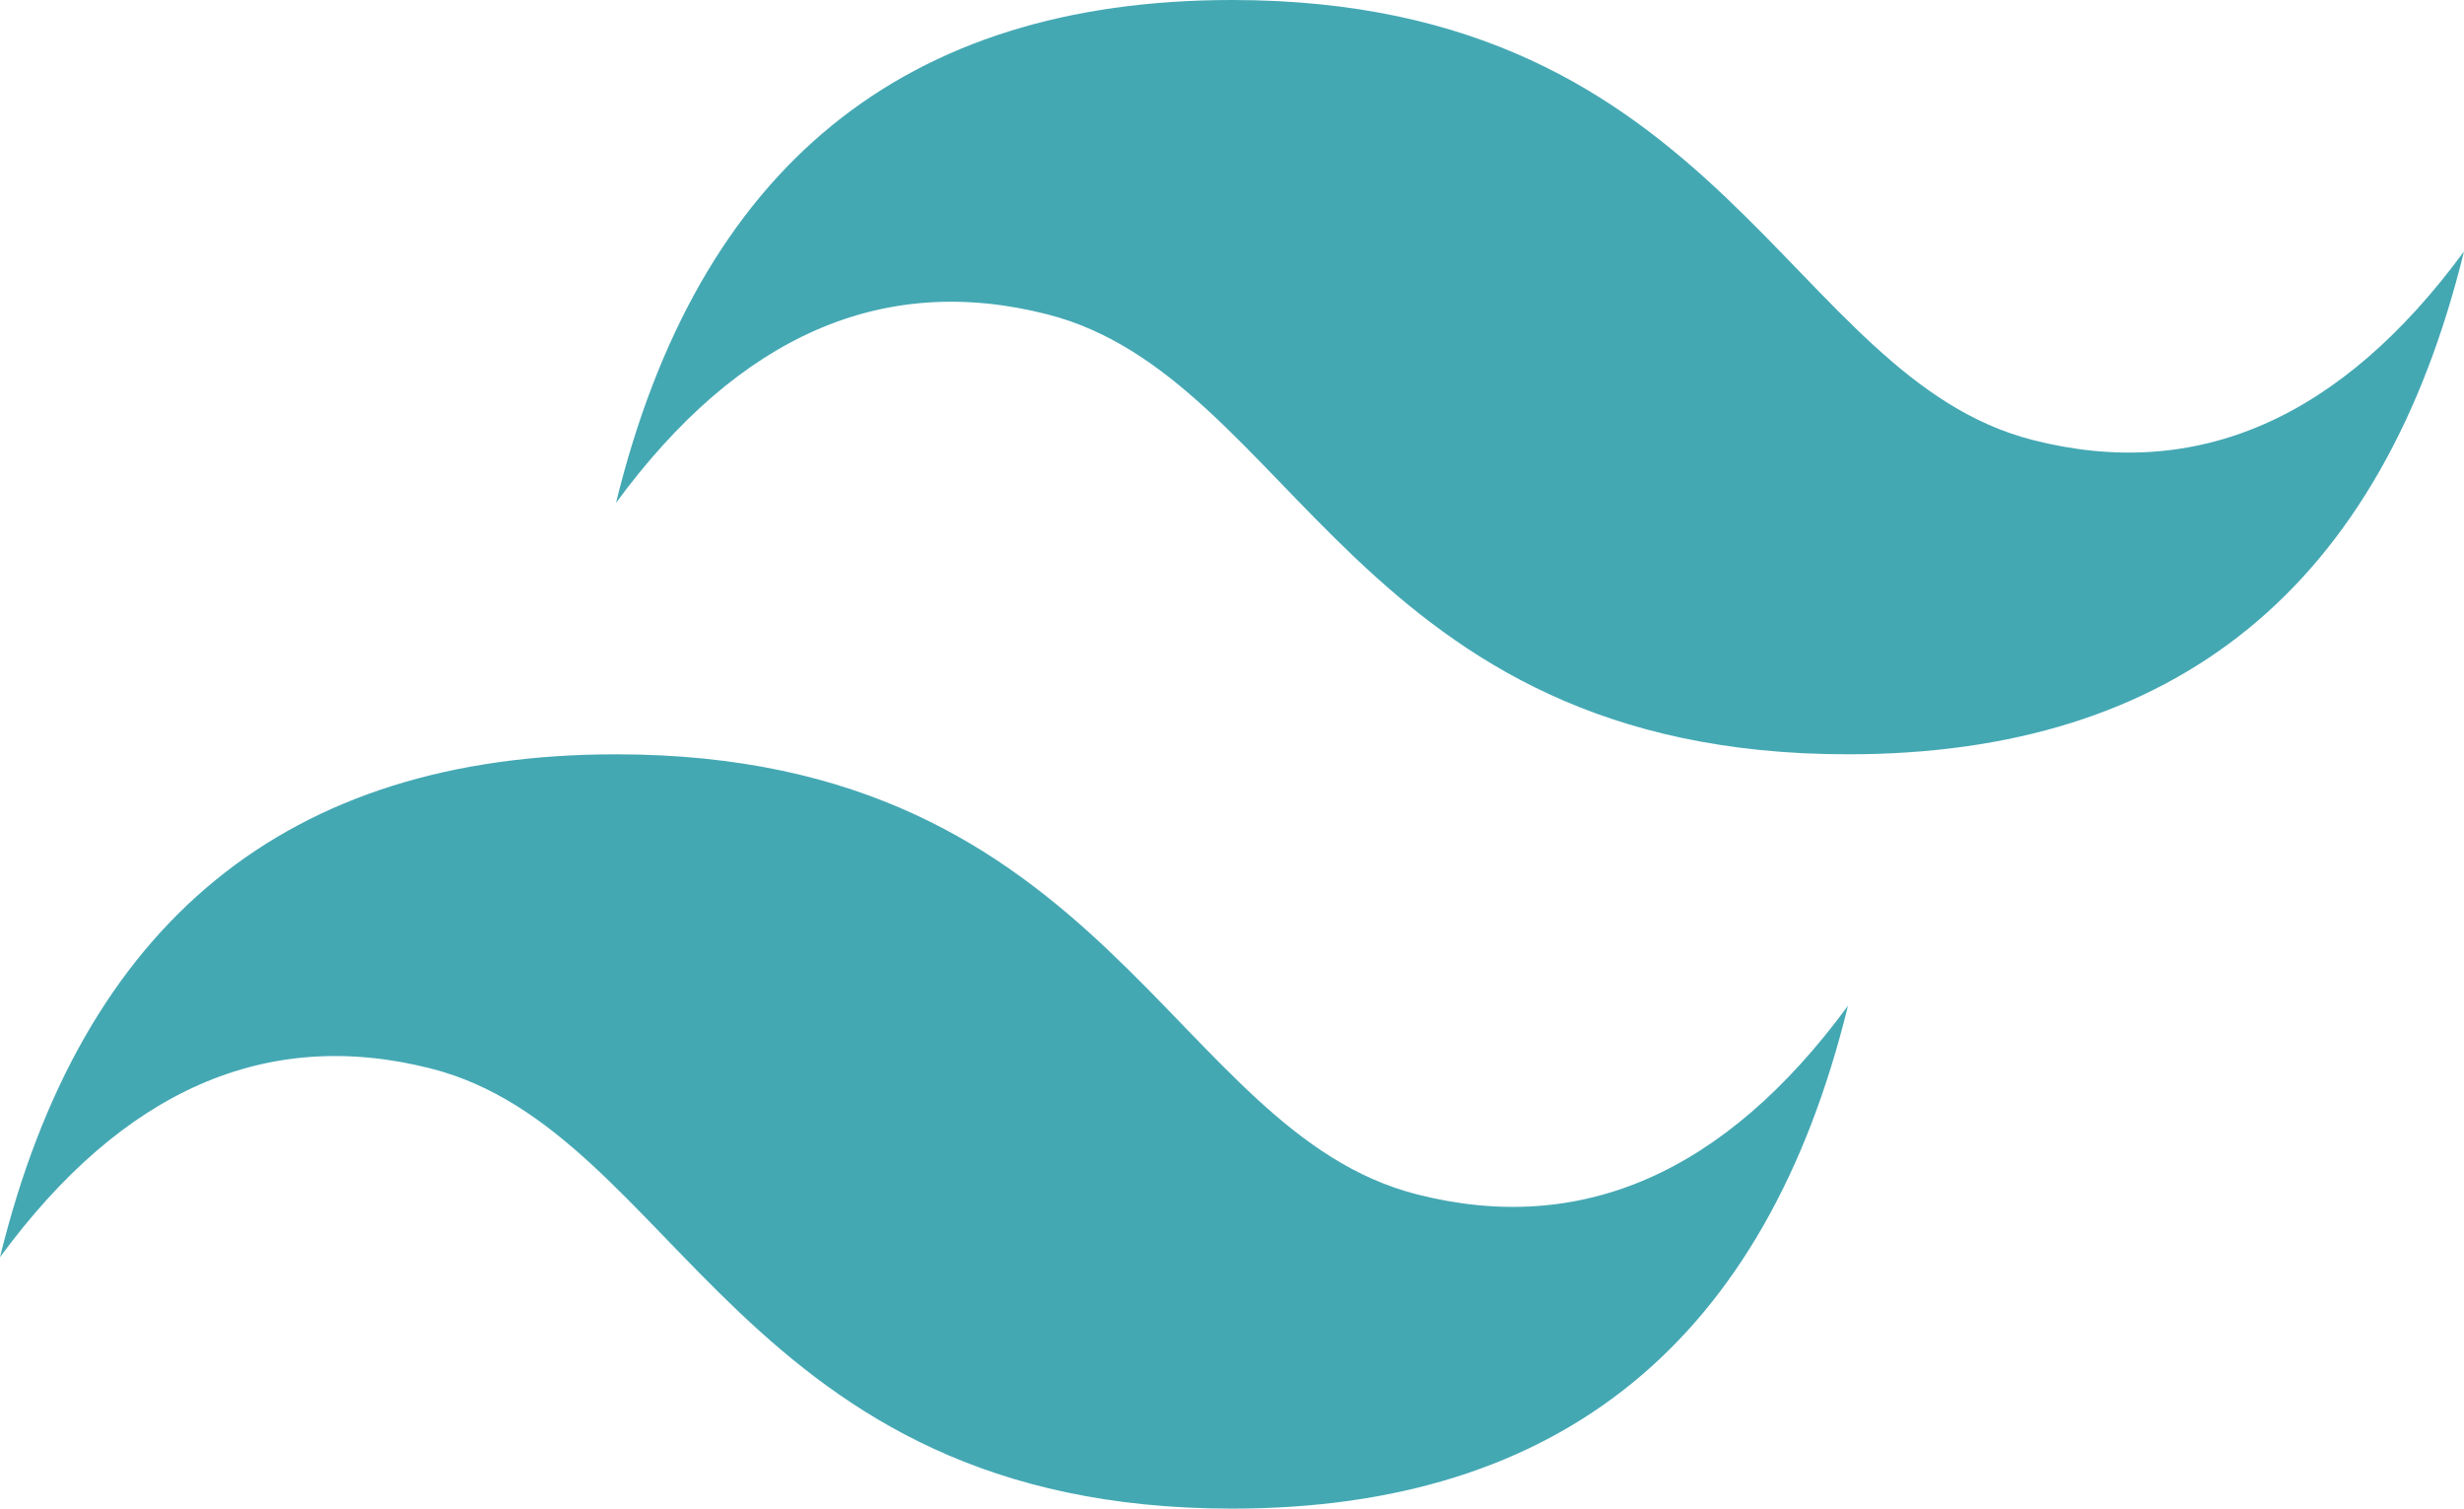
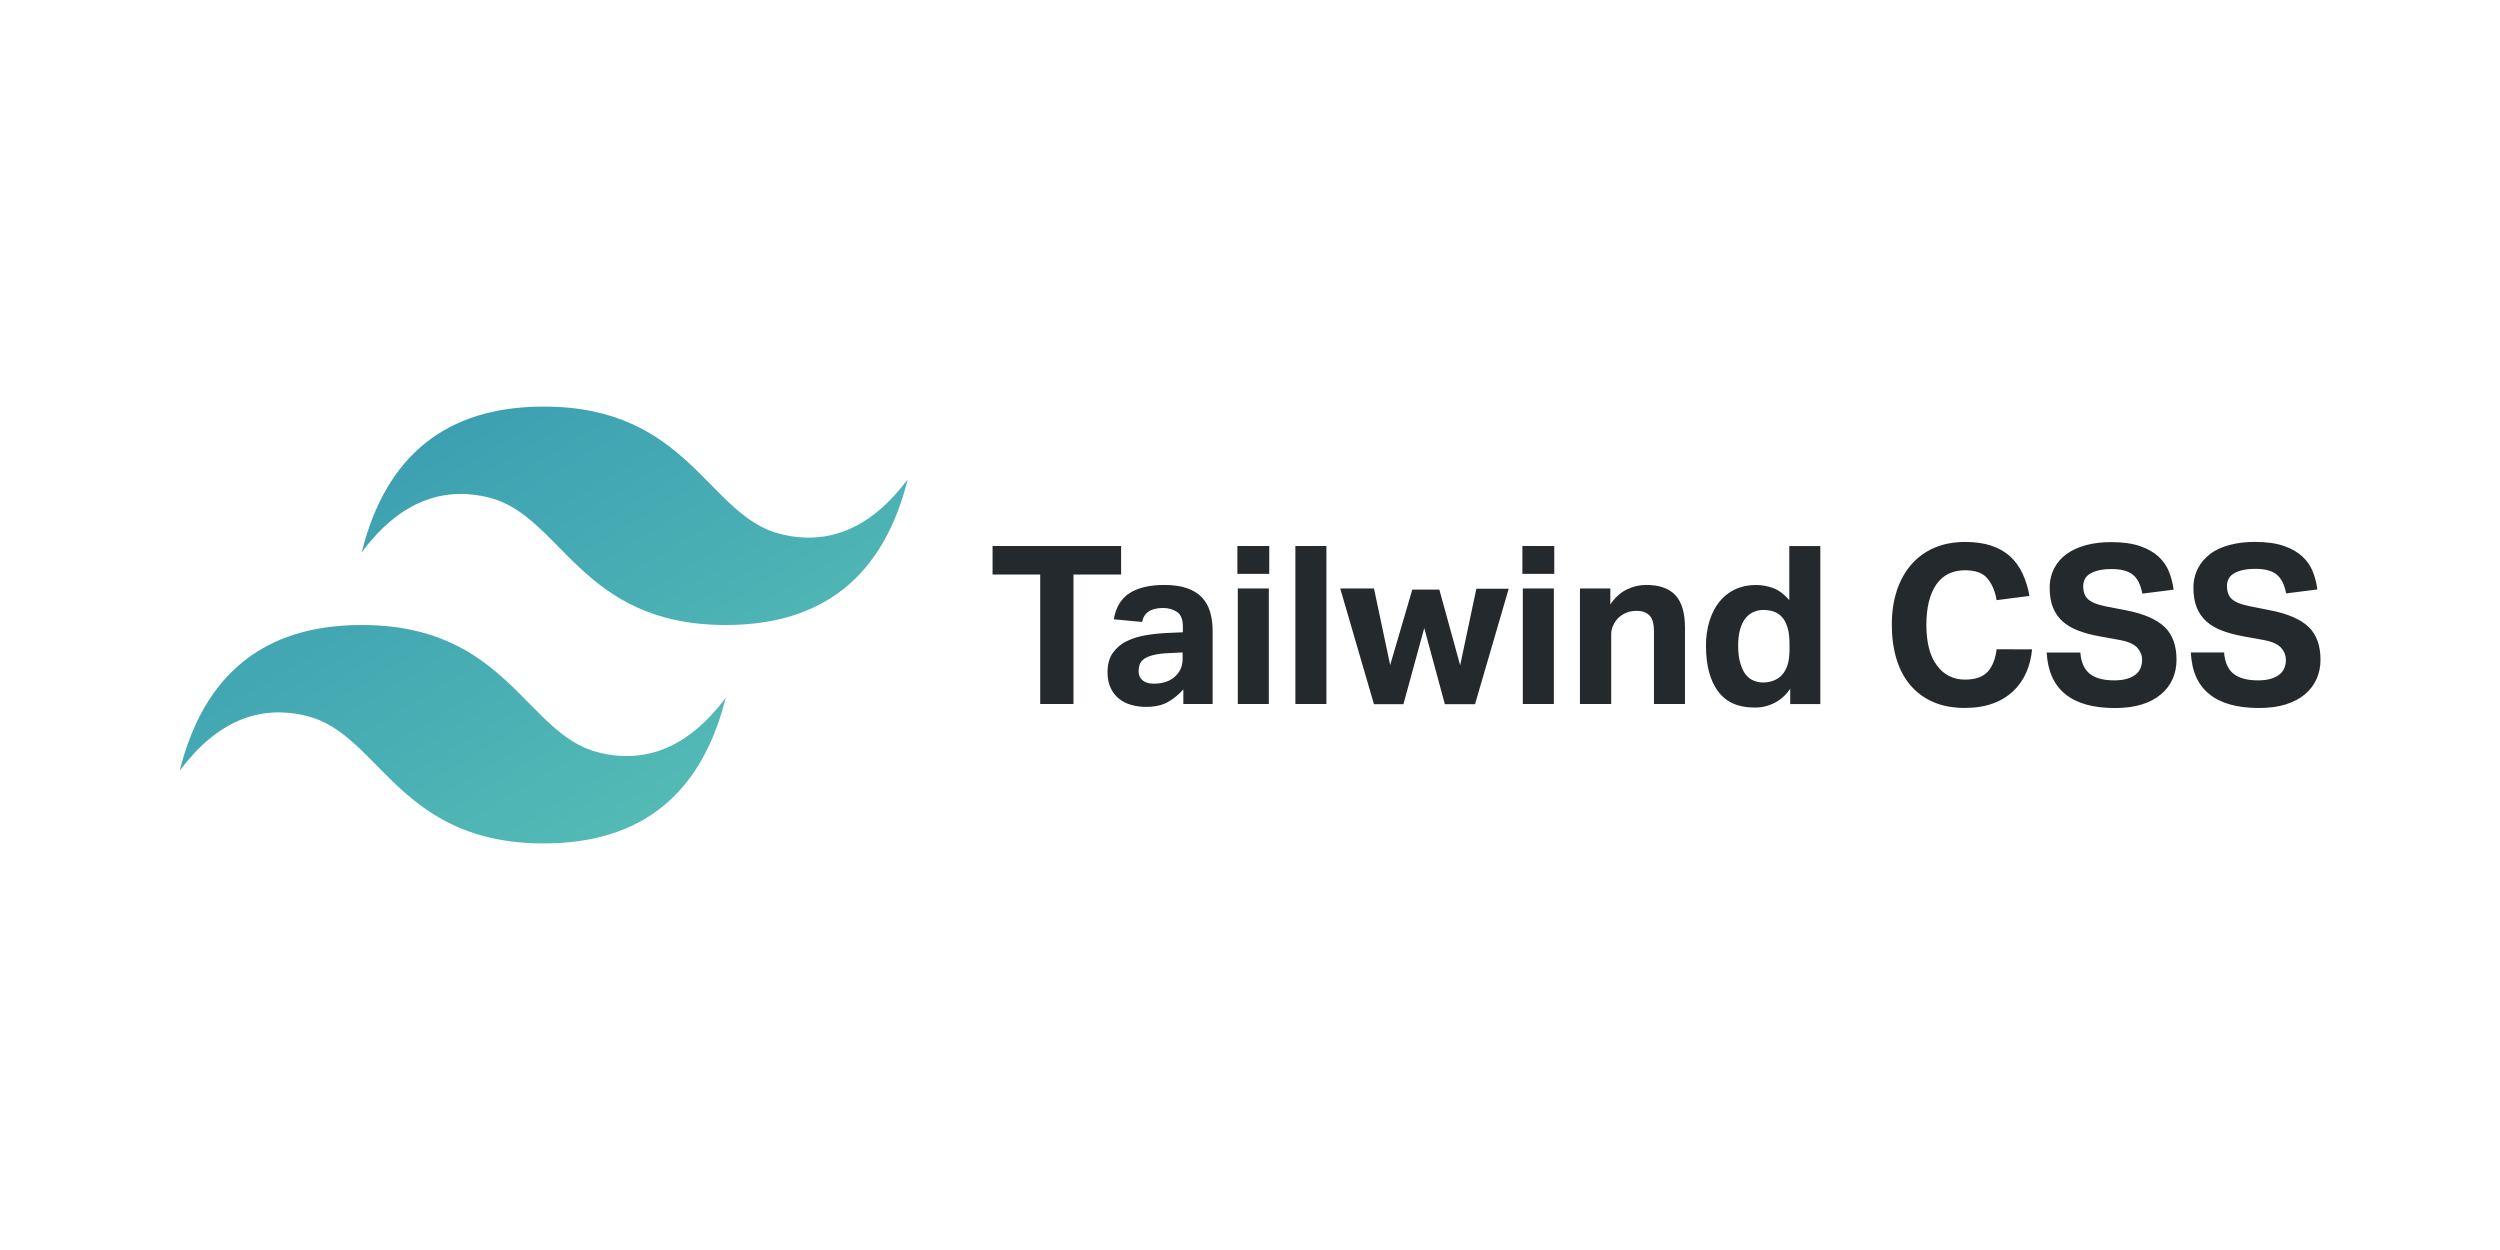
- <svg xmlns="http://www.w3.org/2000/svg" width="49" height="30" viewBox="0 0 49 30" fill="none">
-   <path d="M12.25 10C13.883 3.333 17.967 0 24.5 0C34.3 0 35.525 7.5 40.425 8.75C43.692 9.583 46.55 8.333 49 5C47.367 11.667 43.283 15 36.75 15C26.95 15 25.725 7.5 20.825 6.25C17.558 5.417 14.7 6.667 12.25 10ZM0 25C1.633 18.333 5.717 15 12.25 15C22.05 15 23.275 22.5 28.175 23.75C31.442 24.583 34.3 23.333 36.75 20C35.117 26.667 31.033 30 24.5 30C14.7 30 13.475 22.5 8.575 21.25C5.308 20.417 2.45 21.667 0 25Z" fill="#44A8B3" />
+ <svg xmlns="http://www.w3.org/2000/svg" width="120" height="60">
+   <defs>
+     <linearGradient x1="7.294" y1=".881" y2="59.119" id="A" x2="42.237" gradientUnits="userSpaceOnUse">
+       <stop stop-color="#2383ae" offset="0%" />
+       <stop stop-color="#6dd7b9" offset="100%" />
+     </linearGradient>
+   </defs>
+   <g fill-rule="evenodd">
+     <path d="M16.03 26.506c1.164-4.66 4.077-6.99 8.736-6.99 6.99 0 7.862 5.24 11.356 6.115 2.33.583 4.368-.29 6.115-2.62C41.073 27.67 38.16 30 33.502 30c-6.99 0-7.862-5.24-11.356-6.115-2.33-.583-4.368.29-6.115 2.62zM7.294 36.99C8.46 32.33 11.37 30 16.03 30c6.99 0 7.862 5.24 11.356 6.115 2.33.583 4.368-.29 6.115-2.62-1.164 4.66-4.077 6.99-8.736 6.99-6.99 0-7.862-5.24-11.356-6.115-2.33-.583-4.368.29-6.115 2.62z" fill="url(#A)" transform="translate(1.333)" />
+     <path d="M49.93 27.578h-2.287v-1.37h6.17v1.37h-2.286v6.214H49.93zm6.87 5.513a2.91 2.91 0 0 1-.74.605c-.272.156-.625.234-1.058.234a2.56 2.56 0 0 1-.707-.096c-.224-.064-.42-.163-.586-.297s-.3-.305-.398-.515-.15-.458-.15-.75c0-.382.085-.694.256-.935a1.73 1.73 0 0 1 .67-.563c.276-.135.586-.23.93-.287a8.44 8.44 0 0 1 1.049-.106l.712-.032v-.276c0-.34-.093-.574-.282-.7s-.41-.19-.664-.19c-.59 0-.926.223-1.01.67l-1.36-.127c.098-.58.354-1 .765-1.26s.965-.388 1.66-.388c.425 0 .787.05 1.085.154s.538.25.718.44a1.71 1.71 0 0 1 .394.696c.082.272.122.58.122.92v3.505H56.8v-.7zm-.032-1.774l-.66.032c-.312.013-.564.046-.755.096s-.34.112-.44.186-.173.16-.207.26-.053.21-.053.33c0 .184.064.33.19.435s.305.16.53.16c.384 0 .696-.088.936-.266.135-.1.246-.226.33-.377s.127-.342.127-.568v-.287zm2.646-3.07h1.49v5.544h-1.49zm-.02-2.04h1.53v1.338h-1.53zm2.784 0h1.49v7.584h-1.49zm2.157 2.04h1.616l.777 3.675L67.79 28.3h1.298l1 3.633.777-3.675h1.553l-1.617 5.544h-1.447l-.99-3.654-1 3.654H65.95l-1.616-5.544zm8.76 0h1.49v5.544h-1.49zm-.02-2.04h1.53v1.338h-1.53zm2.774 2.04h1.447v.765c.22-.325.48-.563.78-.712s.615-.223.94-.223c.632 0 1.1.165 1.405.494s.458.848.458 1.556v3.664H79.39V30.33c0-.4-.074-.655-.224-.797s-.347-.212-.595-.212c-.19 0-.356.03-.495.085s-.268.138-.388.244c-.1.1-.183.218-.25.356a1.03 1.03 0 0 0-.1.451v3.335h-1.5v-5.544zm10.08 4.812a2 2 0 0 1-1.723.903c-.78 0-1.36-.262-1.745-.786s-.574-1.25-.574-2.177a3.99 3.99 0 0 1 .166-1.184c.11-.358.267-.666.473-.924a2.12 2.12 0 0 1 .755-.6c.3-.14.635-.212 1.01-.212.276 0 .55.05.823.15s.53.3.772.574v-2.592h1.49v7.584H85.93v-.733zm-.032-2.103c0-.354-.03-.637-.1-.85s-.158-.385-.292-.52c-.128-.127-.268-.2-.42-.25a1.78 1.78 0 0 0-.451-.058 1.14 1.14 0 0 0-.463.096c-.146.064-.272.163-.383.297s-.197.312-.26.53-.096.48-.096.786c0 .332.03.61.1.834s.143.404.25.542.23.237.372.297.295.1.458.1c.354 0 .645-.103.872-.308a1.3 1.3 0 0 0 .313-.515c.066-.202.1-.462.1-.78v-.19zm11.642.212c-.036.404-.13.777-.282 1.12a2.76 2.76 0 0 1-.627.892 2.79 2.79 0 0 1-.979.589c-.386.14-.834.212-1.345.212-.574 0-1.08-.096-1.516-.287a2.98 2.98 0 0 1-1.095-.807c-.295-.347-.516-.767-.665-1.26s-.223-1.036-.223-1.63c0-.616.08-1.168.244-1.657s.398-.906.702-1.253.674-.613 1.106-.797.923-.276 1.47-.276c.482 0 .903.06 1.26.18s.66.294.905.52.44.5.59.818a4.32 4.32 0 0 1 .329 1.073l-1.575.202c-.078-.446-.23-.797-.45-1.052s-.578-.382-1.06-.382c-.61 0-1.073.228-1.387.685s-.475 1.102-.475 1.938c0 .843.17 1.5.506 1.944a1.6 1.6 0 0 0 1.356.68c.49 0 .85-.126 1.08-.377s.373-.61.43-1.078zm2.317.15c.035.467.186.807.45 1.02s.657.32 1.175.32c.248 0 .458-.027.628-.08s.308-.124.415-.212a.75.75 0 0 0 .228-.313 1.08 1.08 0 0 0 .069-.393c0-.2-.073-.385-.222-.558s-.422-.3-.82-.377l-.99-.18c-.4-.07-.734-.163-1.032-.276s-.548-.26-.75-.44-.356-.402-.462-.664-.16-.574-.16-.935a2.03 2.03 0 0 1 .218-.956 1.96 1.96 0 0 1 .606-.69c.26-.184.57-.324.93-.42s.76-.143 1.192-.143c.553 0 1.014.064 1.383.19s.667.295.894.505.395.45.505.728.183.563.22.86l-1.5.19c-.078-.418-.228-.72-.45-.903s-.562-.276-1.016-.276c-.27 0-.49.023-.665.07s-.314.106-.42.18a.62.62 0 0 0-.224.26c-.042.1-.064.202-.064.308 0 .283.08.496.24.637s.43.252.813.33l1.042.202c.823.163 1.426.427 1.81.79s.574.9.574 1.577c0 .332-.062.64-.186.92a2.06 2.06 0 0 1-.554.733 2.6 2.6 0 0 1-.919.489c-.368.117-.8.175-1.298.175-1.036 0-1.828-.22-2.377-.664s-.846-1.1-.9-2.002h1.606zm6.9 0c.035.467.186.807.45 1.02s.66.32 1.175.32c.25 0 .458-.027.63-.08s.308-.124.415-.212a.75.75 0 0 0 .228-.313 1.08 1.08 0 0 0 .069-.393.84.84 0 0 0-.223-.558c-.15-.173-.422-.3-.82-.377l-.99-.18c-.4-.07-.734-.163-1.032-.276s-.548-.26-.75-.44-.356-.402-.463-.664-.16-.574-.16-.935a2.03 2.03 0 0 1 .218-.956c.146-.276.348-.507.606-.7s.57-.324.93-.42.76-.143 1.192-.143c.553 0 1.014.064 1.383.19s.666.295.894.505.396.45.505.728.183.563.22.86l-1.5.19c-.078-.418-.228-.72-.45-.903s-.562-.276-1.016-.276c-.27 0-.49.023-.665.07s-.314.106-.42.18a.62.62 0 0 0-.224.26c-.043.1-.064.202-.064.308 0 .283.08.496.24.637s.43.252.814.33L109 29.3c.823.163 1.426.427 1.81.79s.574.9.574 1.577a2.24 2.24 0 0 1-.186.919 2.05 2.05 0 0 1-.554.733c-.244.21-.55.372-.92.49s-.8.175-1.297.175c-1.036 0-1.828-.22-2.378-.664s-.846-1.1-.888-2.002z" fill="#24292e" />
+   </g>
</svg>
